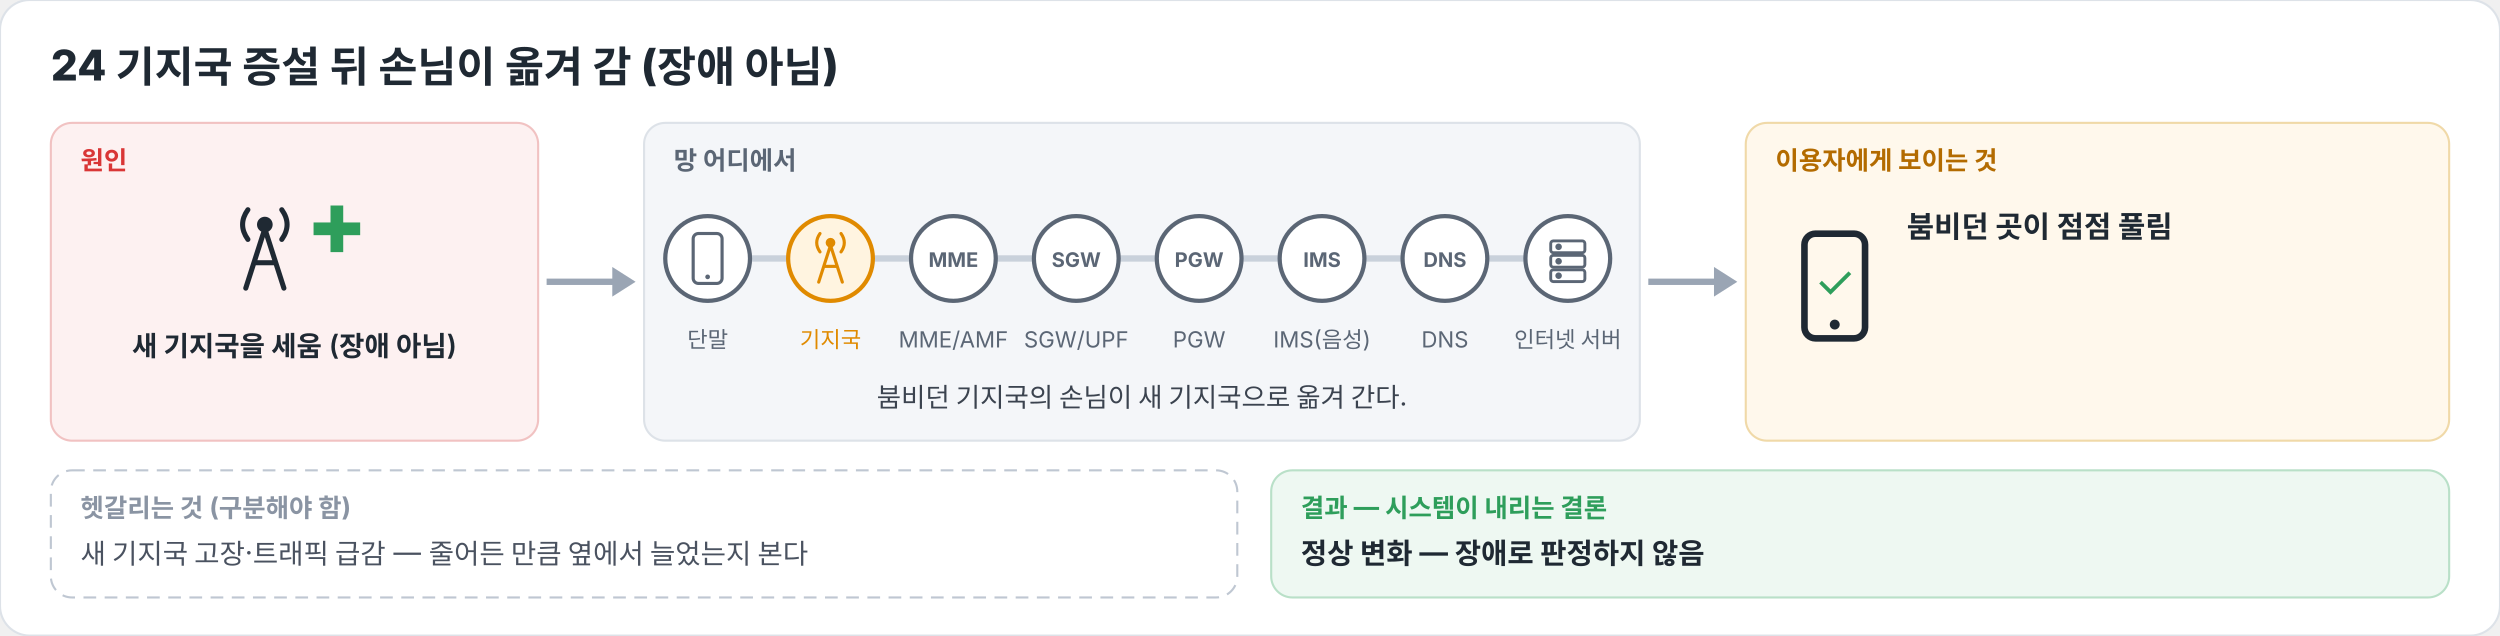
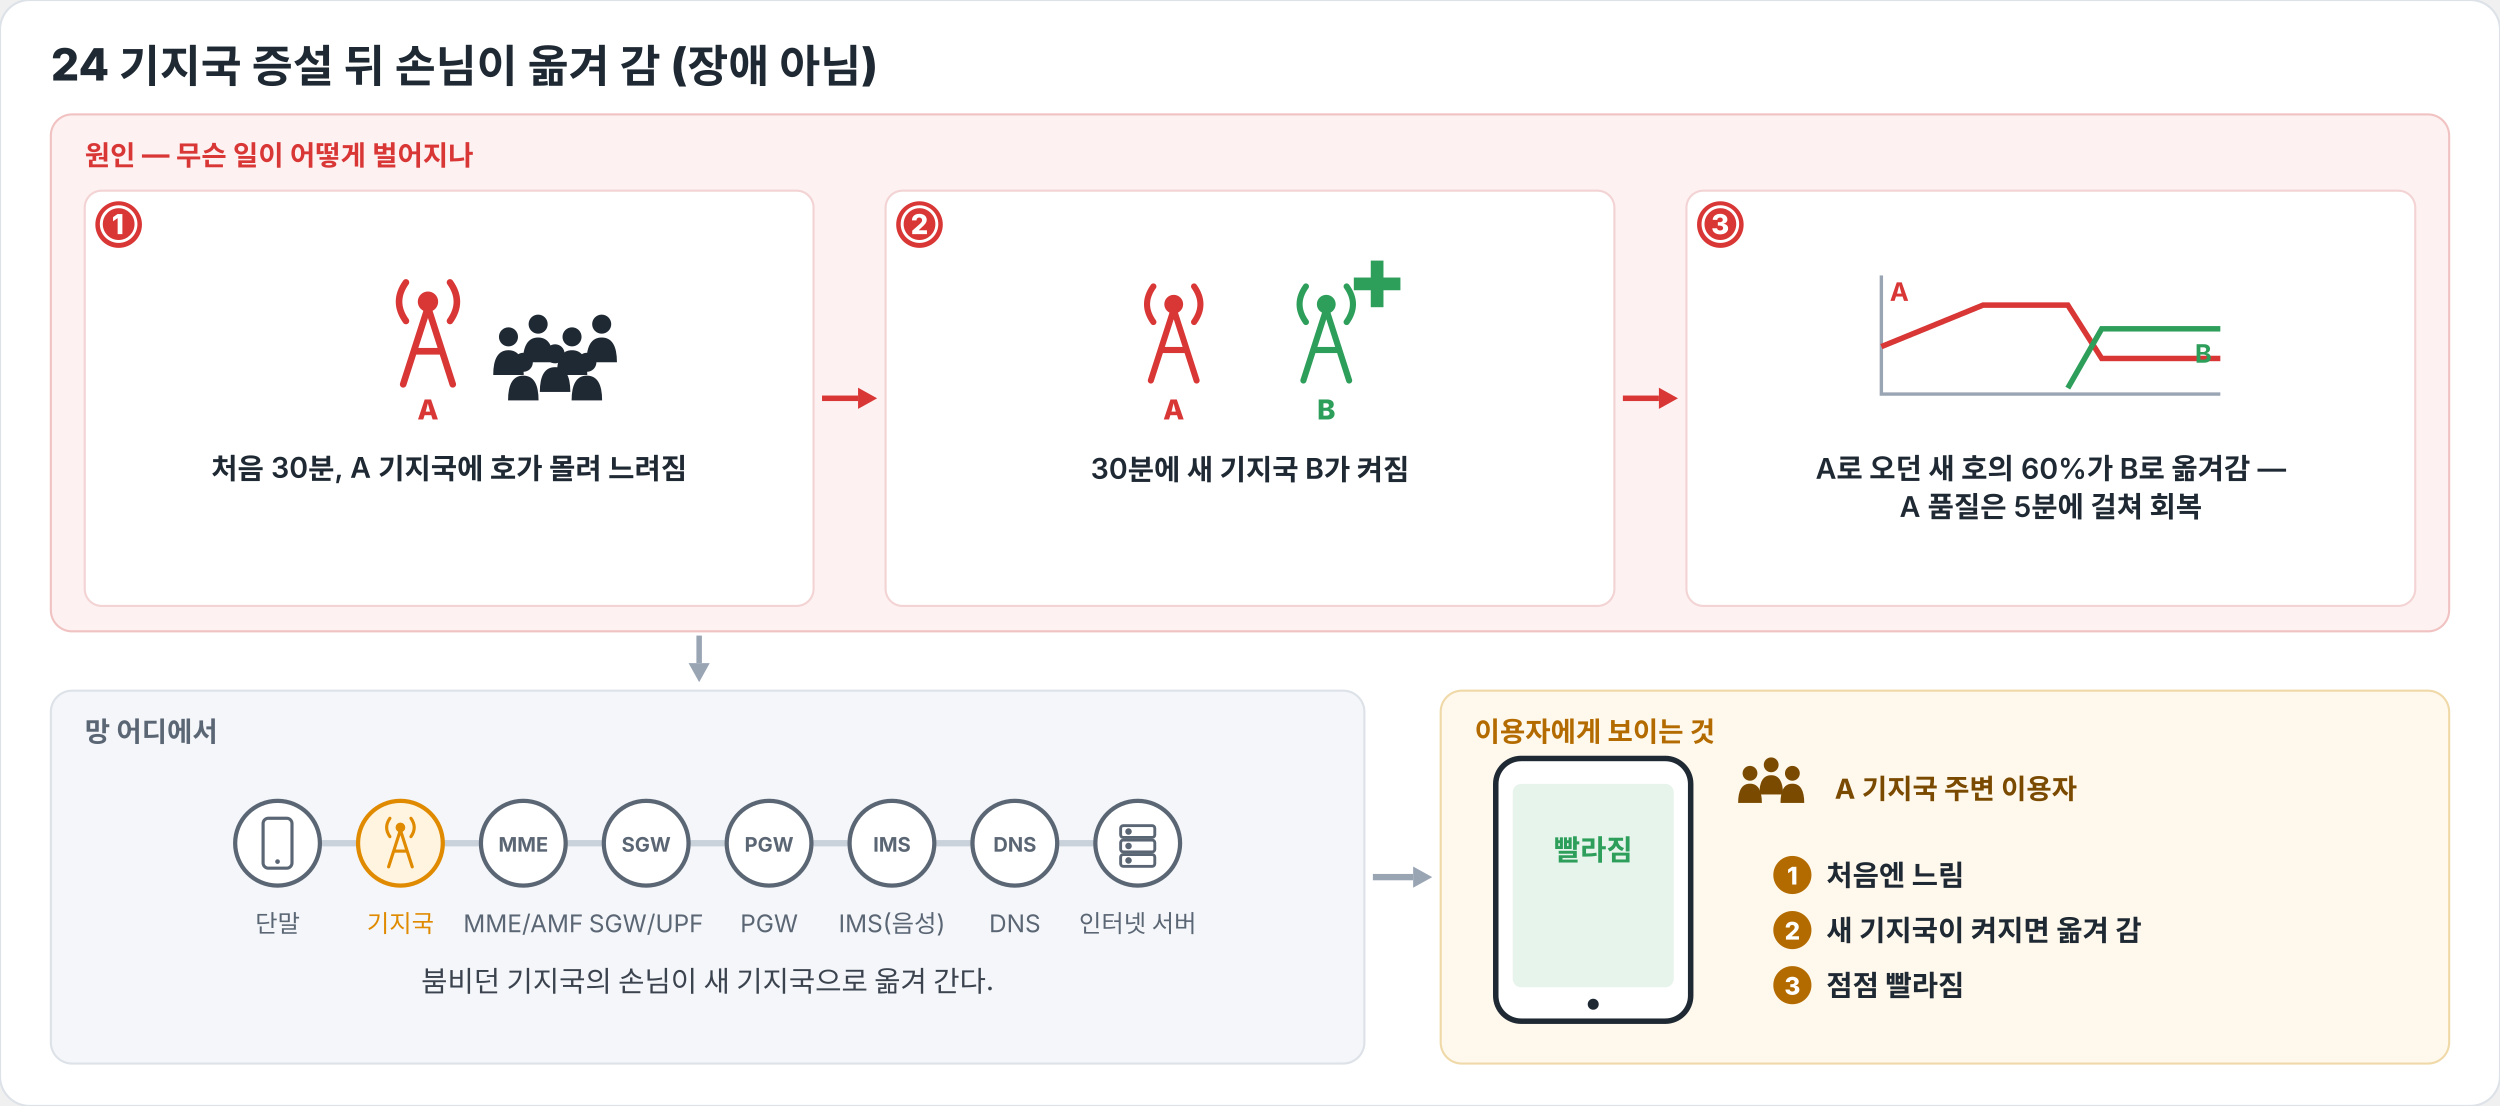
- <svg xmlns="http://www.w3.org/2000/svg" viewBox="0 0 1180 300" width="1180" height="300" font-family="-apple-system,'Apple SD Gothic Neo','Hiragino Sans',sans-serif">
-   <rect width="1180" height="300" rx="14" fill="#fff" stroke="#dde2e8" />
-   <text x="24" y="38" font-size="20" font-weight="800" fill="#1f2933">24  기지국 증설 뒤 손님이 옮겨 감 (장애 아님)</text>
-   <rect x="24" y="58" width="230" height="150" rx="10" fill="#fdf1f1" stroke="#f1c2c2" />
-   <text x="38" y="80" font-size="12" font-weight="700" fill="#d93636">원인</text>
-   <g transform="translate(125,118) scale(1)" stroke="#1f2933" stroke-width="2.4" fill="none" stroke-linecap="round">
+ <svg xmlns="http://www.w3.org/2000/svg" viewBox="0 0 1180 522" width="1180" height="522" font-family="-apple-system,'Apple SD Gothic Neo','Hiragino Sans',sans-serif">
+   <rect width="1180" height="522" rx="14" fill="#fff" stroke="#dde2e8" />
+   <text x="24" y="38" font-size="21" font-weight="800" fill="#1f2933">24  기지국 증설 뒤 손님이 옮겨 감 (장애 아님)</text>
+   <rect x="24" y="54" width="1132" height="244" rx="10" fill="#fdf1f1" stroke="#f1c2c2" />
+   <text x="40" y="78" font-size="13" font-weight="700" fill="#d93636">원인 — 무슨 일이 어떻게 벌어지나</text>
+   <rect x="40.0" y="90" width="344.0" height="196" rx="8" fill="#fff" stroke="#f3d3d3" />
+   <circle cx="56.0" cy="106" r="11" fill="#d93636" />
+   <text x="56.0" y="110.5" font-size="13" fill="#fff" font-weight="800" text-anchor="middle">①</text>
+   <g transform="translate(202.0,158) scale(1.3)" stroke="#d93636" stroke-width="2.4" fill="none" stroke-linecap="round">
    <path d="M-9,18 L0,-10 L9,18 M-5,6 L5,6" />
-     <circle cx="0" cy="-12" r="2.5" fill="#1f2933" />
+     <circle cx="0" cy="-12" r="2.5" fill="#d93636" />
    <path d="M-8,-19 Q-13,-12 -8,-5 M8,-19 Q13,-12 8,-5" />
  </g>
-   <g transform="translate(159,108)" fill="#2e9e5b">
+   <text x="202.0" y="198" font-size="13" fill="#d93636" font-weight="800" text-anchor="middle">A</text>
+   <g transform="translate(240.0,168) scale(0.9)" fill="#1f2933">
+     <circle cx="0" cy="-10" r="5" />
+     <path d="M-8,10 Q-8,-3 0,-3 Q8,-3 8,10 Z" />
+   </g>
+   <g transform="translate(254.0,162) scale(0.9)" fill="#1f2933">
+     <circle cx="0" cy="-10" r="5" />
+     <path d="M-8,10 Q-8,-3 0,-3 Q8,-3 8,10 Z" />
+   </g>
+   <g transform="translate(270.0,168) scale(0.9)" fill="#1f2933">
+     <circle cx="0" cy="-10" r="5" />
+     <path d="M-8,10 Q-8,-3 0,-3 Q8,-3 8,10 Z" />
+   </g>
+   <g transform="translate(284.0,162) scale(0.9)" fill="#1f2933">
+     <circle cx="0" cy="-10" r="5" />
+     <path d="M-8,10 Q-8,-3 0,-3 Q8,-3 8,10 Z" />
+   </g>
+   <g transform="translate(247.0,180) scale(0.9)" fill="#1f2933">
+     <circle cx="0" cy="-10" r="5" />
+     <path d="M-8,10 Q-8,-3 0,-3 Q8,-3 8,10 Z" />
+   </g>
+   <g transform="translate(262.0,176) scale(0.9)" fill="#1f2933">
+     <circle cx="0" cy="-10" r="5" />
+     <path d="M-8,10 Q-8,-3 0,-3 Q8,-3 8,10 Z" />
+   </g>
+   <g transform="translate(277.0,180) scale(0.9)" fill="#1f2933">
+     <circle cx="0" cy="-10" r="5" />
+     <path d="M-8,10 Q-8,-3 0,-3 Q8,-3 8,10 Z" />
+   </g>
+   <text x="212.0" y="226" font-size="13.5" fill="#1f2933" font-weight="600" text-anchor="middle">처음 30분, A 기지국에 호가 몰려 느려짐</text>
+   <line x1="388.0" y1="188" x2="405.0" y2="188.0" stroke="#d93636" stroke-width="2.6" />
+   <polygon points="414.0,188 405.0,183.0 405.0,193.0" fill="#d93636" />
+   <rect x="418.0" y="90" width="344.0" height="196" rx="8" fill="#fff" stroke="#f3d3d3" />
+   <circle cx="434.0" cy="106" r="11" fill="#d93636" />
+   <text x="434.0" y="110.5" font-size="13" fill="#fff" font-weight="800" text-anchor="middle">②</text>
+   <g transform="translate(554.0,158) scale(1.2)" stroke="#d93636" stroke-width="2.4" fill="none" stroke-linecap="round">
+     <path d="M-9,18 L0,-10 L9,18 M-5,6 L5,6" />
+     <circle cx="0" cy="-12" r="2.5" fill="#d93636" />
+     <path d="M-8,-19 Q-13,-12 -8,-5 M8,-19 Q13,-12 8,-5" />
+   </g>
+   <text x="554.0" y="198" font-size="13" fill="#d93636" font-weight="800" text-anchor="middle">A</text>
+   <g transform="translate(626.0,158) scale(1.2)" stroke="#2e9e5b" stroke-width="2.4" fill="none" stroke-linecap="round">
+     <path d="M-9,18 L0,-10 L9,18 M-5,6 L5,6" />
+     <circle cx="0" cy="-12" r="2.5" fill="#2e9e5b" />
+     <path d="M-8,-19 Q-13,-12 -8,-5 M8,-19 Q13,-12 8,-5" />
+   </g>
+   <g transform="translate(650.0,134)" fill="#2e9e5b">
    <rect x="-3" y="-11" width="6" height="22" />
    <rect x="-11" y="-3" width="22" height="6" />
  </g>
-   <text x="139" y="168" font-size="13" fill="#1f2933" font-weight="600" text-anchor="middle">새 기지국을 세움 (장애 아님)</text>
-   <line x1="258" y1="133" x2="292" y2="133" stroke="#9aa5b4" stroke-width="3" />
-   <polygon points="300,133 289,126 289,140" fill="#9aa5b4" />
-   <rect x="304" y="58" width="470" height="150" rx="10" fill="#f4f6f9" stroke="#dde2e8" />
-   <text x="318" y="80" font-size="12" font-weight="700" fill="#5b6675">망 어디에서</text>
-   <line x1="334" y1="122" x2="740" y2="122" stroke="#c9d1db" stroke-width="3" />
-   <circle cx="334" cy="122" r="20" fill="#fff" stroke="#5b6675" stroke-width="2" />
-   <g transform="translate(334,122) scale(0.62)">
+   <text x="626.0" y="198" font-size="13" fill="#2e9e5b" font-weight="800" text-anchor="middle">B</text>
+   <text x="590.0" y="226" font-size="13.5" fill="#1f2933" font-weight="600" text-anchor="middle">30분에 새 기지국 B가 켜짐</text>
+   <line x1="766.0" y1="188" x2="783.0" y2="188.0" stroke="#d93636" stroke-width="2.6" />
+   <polygon points="792.0,188 783.0,183.0 783.0,193.0" fill="#d93636" />
+   <rect x="796.0" y="90" width="344.0" height="196" rx="8" fill="#fff" stroke="#f3d3d3" />
+   <circle cx="812.0" cy="106" r="11" fill="#d93636" />
+   <text x="812.0" y="110.5" font-size="13" fill="#fff" font-weight="800" text-anchor="middle">③</text>
+   <path d="M888.0,130.0 L888.0,186.0 L1048.0,186.0" fill="none" stroke="#9aa5b4" stroke-width="1.6" />
+   <path d="M888.0,163.6 L936.0,144.0 L976.0,144.0 L992.0,169.2 L1048.0,169.2" fill="none" stroke="#d93636" stroke-width="2.6" />
+   <path d="M976.0,183.2 L992.0,155.2 L1048.0,155.2" fill="none" stroke="#2e9e5b" stroke-width="2.6" />
+   <text x="892.0" y="142.0" font-size="12" fill="#d93636" font-weight="700">A</text>
+   <text x="1036.0" y="171.2" font-size="12" fill="#2e9e5b" font-weight="700">B</text>
+   <text x="968.0" y="226" font-size="13.5" fill="#1f2933" font-weight="600" text-anchor="middle">A로 오던 새 호의 60%가 B로 옮겨감 —</text>
+   <text x="968.0" y="244" font-size="13.5" fill="#1f2933" font-weight="600" text-anchor="middle">A 품질은 5분에 걸쳐 회복</text>
+   <line x1="330" y1="300" x2="330.0" y2="313.0" stroke="#9aa5b4" stroke-width="2.6" />
+   <polygon points="330,322 335.0,313.0 325.0,313.0" fill="#9aa5b4" />
+   <rect x="24" y="326" width="620" height="176" rx="10" fill="#f4f6f9" stroke="#dde2e8" />
+   <text x="40" y="350" font-size="13" font-weight="700" fill="#5b6675">망 어디에서</text>
+   <line x1="131" y1="398" x2="537" y2="398" stroke="#c9d1db" stroke-width="3" />
+   <circle cx="131" cy="398" r="20" fill="#fff" stroke="#5b6675" stroke-width="2" />
+   <g transform="translate(131,398) scale(0.62)">
    <rect x="-11" y="-19" width="22" height="38" rx="4" fill="none" stroke="#5b6675" stroke-width="2.4" />
    <circle cx="0" cy="14" r="1.8" fill="#5b6675" />
  </g>
-   <text x="334" y="164" text-anchor="middle" font-size="10.5" fill="#5b6675" font-weight="400">단말</text>
-   <circle cx="392" cy="122" r="20" fill="#fff4e0" stroke="#e08a00" stroke-width="2" />
-   <g transform="translate(392,122) scale(0.62)" stroke="#e08a00" stroke-width="2.4" fill="none" stroke-linecap="round">
+   <text x="131" y="440" text-anchor="middle" font-size="11.5" fill="#5b6675" font-weight="400">단말</text>
+   <circle cx="189" cy="398" r="20" fill="#fff4e0" stroke="#e08a00" stroke-width="2" />
+   <g transform="translate(189,398) scale(0.62)" stroke="#e08a00" stroke-width="2.4" fill="none" stroke-linecap="round">
    <path d="M-9,18 L0,-10 L9,18 M-5,6 L5,6" />
    <circle cx="0" cy="-12" r="2.5" fill="#e08a00" />
    <path d="M-8,-19 Q-13,-12 -8,-5 M8,-19 Q13,-12 8,-5" />
  </g>
-   <text x="392" y="164" text-anchor="middle" font-size="10.5" fill="#e08a00" font-weight="400">기지국</text>
-   <circle cx="450" cy="122" r="20" fill="#fff" stroke="#5b6675" stroke-width="2" />
-   <text x="450" y="126" text-anchor="middle" font-size="9.5" font-weight="700" fill="#5b6675">MME</text>
-   <text x="450" y="164" text-anchor="middle" font-size="10.5" fill="#5b6675" font-weight="400">MME/AMF</text>
-   <circle cx="508" cy="122" r="20" fill="#fff" stroke="#5b6675" stroke-width="2" />
-   <text x="508" y="126" text-anchor="middle" font-size="9.5" font-weight="700" fill="#5b6675">SGW</text>
-   <text x="508" y="164" text-anchor="middle" font-size="10.5" fill="#5b6675" font-weight="400">SGW/UPF</text>
-   <circle cx="566" cy="122" r="20" fill="#fff" stroke="#5b6675" stroke-width="2" />
-   <text x="566" y="126" text-anchor="middle" font-size="9.5" font-weight="700" fill="#5b6675">PGW</text>
-   <text x="566" y="164" text-anchor="middle" font-size="10.5" fill="#5b6675" font-weight="400">PGW</text>
-   <circle cx="624" cy="122" r="20" fill="#fff" stroke="#5b6675" stroke-width="2" />
-   <text x="624" y="126" text-anchor="middle" font-size="9.5" font-weight="700" fill="#5b6675">IMS</text>
-   <text x="624" y="164" text-anchor="middle" font-size="10.5" fill="#5b6675" font-weight="400">IMS(음성)</text>
-   <circle cx="682" cy="122" r="20" fill="#fff" stroke="#5b6675" stroke-width="2" />
-   <text x="682" y="126" text-anchor="middle" font-size="9.5" font-weight="700" fill="#5b6675">DNS</text>
-   <text x="682" y="164" text-anchor="middle" font-size="10.5" fill="#5b6675" font-weight="400">DNS</text>
-   <circle cx="740" cy="122" r="20" fill="#fff" stroke="#5b6675" stroke-width="2" />
-   <g transform="translate(740,123) scale(.62)" fill="none" stroke="#5b6675" stroke-width="2.2">
+   <text x="189" y="440" text-anchor="middle" font-size="11.5" fill="#e08a00" font-weight="400">기지국</text>
+   <circle cx="247" cy="398" r="20" fill="#fff" stroke="#5b6675" stroke-width="2" />
+   <text x="247" y="402" text-anchor="middle" font-size="9.5" font-weight="700" fill="#5b6675">MME</text>
+   <text x="247" y="440" text-anchor="middle" font-size="11.5" fill="#5b6675" font-weight="400">MME/AMF</text>
+   <circle cx="305" cy="398" r="20" fill="#fff" stroke="#5b6675" stroke-width="2" />
+   <text x="305" y="402" text-anchor="middle" font-size="9.5" font-weight="700" fill="#5b6675">SGW</text>
+   <text x="305" y="440" text-anchor="middle" font-size="11.5" fill="#5b6675" font-weight="400">SGW/UPF</text>
+   <circle cx="363" cy="398" r="20" fill="#fff" stroke="#5b6675" stroke-width="2" />
+   <text x="363" y="402" text-anchor="middle" font-size="9.5" font-weight="700" fill="#5b6675">PGW</text>
+   <text x="363" y="440" text-anchor="middle" font-size="11.5" fill="#5b6675" font-weight="400">PGW</text>
+   <circle cx="421" cy="398" r="20" fill="#fff" stroke="#5b6675" stroke-width="2" />
+   <text x="421" y="402" text-anchor="middle" font-size="9.5" font-weight="700" fill="#5b6675">IMS</text>
+   <text x="421" y="440" text-anchor="middle" font-size="11.5" fill="#5b6675" font-weight="400">IMS(음성)</text>
+   <circle cx="479" cy="398" r="20" fill="#fff" stroke="#5b6675" stroke-width="2" />
+   <text x="479" y="402" text-anchor="middle" font-size="9.5" font-weight="700" fill="#5b6675">DNS</text>
+   <text x="479" y="440" text-anchor="middle" font-size="11.5" fill="#5b6675" font-weight="400">DNS</text>
+   <circle cx="537" cy="398" r="20" fill="#fff" stroke="#5b6675" stroke-width="2" />
+   <g transform="translate(537,399) scale(.62)" fill="none" stroke="#5b6675" stroke-width="2.2">
    <rect x="-13" y="-15" width="26" height="9" rx="2" />
    <circle cx="-7" cy="-10.5" r="1.4" fill="#5b6675" />
    <rect x="-13" y="-4" width="26" height="9" rx="2" />
    <circle cx="-7" cy="0.5" r="1.4" fill="#5b6675" />
    <rect x="-13" y="7" width="26" height="9" rx="2" />
    <circle cx="-7" cy="11.5" r="1.4" fill="#5b6675" />
  </g>
-   <text x="740" y="164" text-anchor="middle" font-size="10.5" fill="#5b6675" font-weight="400">인터넷 서버</text>
-   <text x="539" y="192" font-size="12.5" fill="#3b434f" font-weight="400" text-anchor="middle">붐비던 기지국의 손님이 새 기지국으로 옮겨 간다.</text>
-   <line x1="778" y1="133" x2="812" y2="133" stroke="#9aa5b4" stroke-width="3" />
-   <polygon points="820,133 809,126 809,140" fill="#9aa5b4" />
-   <rect x="824" y="58" width="332" height="150" rx="10" fill="#fff8ec" stroke="#f0d9a8" />
-   <text x="838" y="80" font-size="12" font-weight="700" fill="#b36b00">이용자에게 보이는 것</text>
-   <g transform="translate(866,135) scale(1.3)">
-     <rect x="-11" y="-19" width="22" height="38" rx="4" fill="none" stroke="#1f2933" stroke-width="2.4" />
-     <circle cx="0" cy="14" r="1.8" fill="#1f2933" />
+   <text x="537" y="440" text-anchor="middle" font-size="11.5" fill="#5b6675" font-weight="400">인터넷 서버</text>
+   <text x="334" y="468" font-size="13.5" fill="#3b434f" font-weight="400" text-anchor="middle">붐비던 기지국의 손님이 새 기지국으로 옮겨 간다.</text>
+   <line x1="648" y1="414" x2="667.0" y2="414.0" stroke="#9aa5b4" stroke-width="3" />
+   <polygon points="676,414 667.0,409.0 667.0,419.0" fill="#9aa5b4" />
+   <rect x="680" y="326" width="476" height="176" rx="10" fill="#fff8ec" stroke="#f0d9a8" />
+   <text x="696" y="350" font-size="13" font-weight="700" fill="#b36b00">이용자에게 보이는 것</text>
+   <rect x="706" y="358" width="92" height="124" rx="12" fill="#fff" stroke="#1f2933" stroke-width="2.6" />
+   <rect x="714" y="370" width="76" height="96" rx="4" fill="#2e9e5b" opacity=".12" />
+   <circle cx="752" cy="474" r="2.6" fill="#1f2933" />
+   <text x="752" y="406" font-size="13.5" fill="#2e9e5b" font-weight="800" text-anchor="middle">빨라짐</text>
+   <g transform="translate(826,372) scale(0.7)" fill="#7a4a00">
+     <circle cx="0" cy="-10" r="5" />
+     <path d="M-8,10 Q-8,-3 0,-3 Q8,-3 8,10 Z" />
  </g>
-   <text x="866" y="141" font-size="22" text-anchor="middle" fill="#2e9e5b">✓</text>
-   <text x="900" y="112" font-size="14" fill="#1f2933" font-weight="700" text-anchor="start">붐비던 곳이 점점 풀림</text>
-   <rect x="24" y="222" width="560" height="60" rx="10" fill="#fff" stroke="#bfc7d2" stroke-dasharray="6 4" />
-   <text x="38" y="244" font-size="12" font-weight="700" fill="#8a94a3">헷갈리는 것 (구분해야 함)</text>
-   <text x="38" y="266" font-size="13" fill="#4a5260" font-weight="400" text-anchor="start">새 기지국 고장·트래픽 급감 — 줄어든 만큼 옆에서 늘었는지 본다</text>
-   <rect x="600" y="222" width="556" height="60" rx="10" fill="#eef8f2" stroke="#b9e0c8" />
-   <text x="614" y="244" font-size="12" font-weight="700" fill="#2e9e5b">결과 — 시스템이 내리는 결론</text>
-   <text x="614" y="266" font-size="13.5" fill="#1f2933" font-weight="700" text-anchor="start">정상 변화 — 장애로 판정하지 않음</text>
+   <g transform="translate(836,368) scale(0.7)" fill="#7a4a00">
+     <circle cx="0" cy="-10" r="5" />
+     <path d="M-8,10 Q-8,-3 0,-3 Q8,-3 8,10 Z" />
+   </g>
+   <g transform="translate(846,372) scale(0.7)" fill="#7a4a00">
+     <circle cx="0" cy="-10" r="5" />
+     <path d="M-8,10 Q-8,-3 0,-3 Q8,-3 8,10 Z" />
+   </g>
+   <text x="866" y="377" font-size="13" fill="#7a4a00" font-weight="700" text-anchor="start">A 기지국 주변 이용자</text>
+   <circle cx="846" cy="413" r="9" fill="#b36b00" />
+   <text x="846" y="417.5" font-size="11.5" fill="#fff" font-weight="800" text-anchor="middle">1</text>
+   <text x="862" y="418" font-size="13.5" fill="#1f2933" font-weight="600" text-anchor="start">처음엔 느림</text>
+   <circle cx="846" cy="439" r="9" fill="#b36b00" />
+   <text x="846" y="443.5" font-size="11.5" fill="#fff" font-weight="800" text-anchor="middle">2</text>
+   <text x="862" y="444" font-size="13.5" fill="#1f2933" font-weight="600" text-anchor="start">새 기지국이 켜지면 옮겨 감</text>
+   <circle cx="846" cy="465" r="9" fill="#b36b00" />
+   <text x="846" y="469.5" font-size="11.5" fill="#fff" font-weight="800" text-anchor="middle">3</text>
+   <text x="862" y="470" font-size="13.5" fill="#1f2933" font-weight="600" text-anchor="start">점점 빨라짐</text>
</svg>
